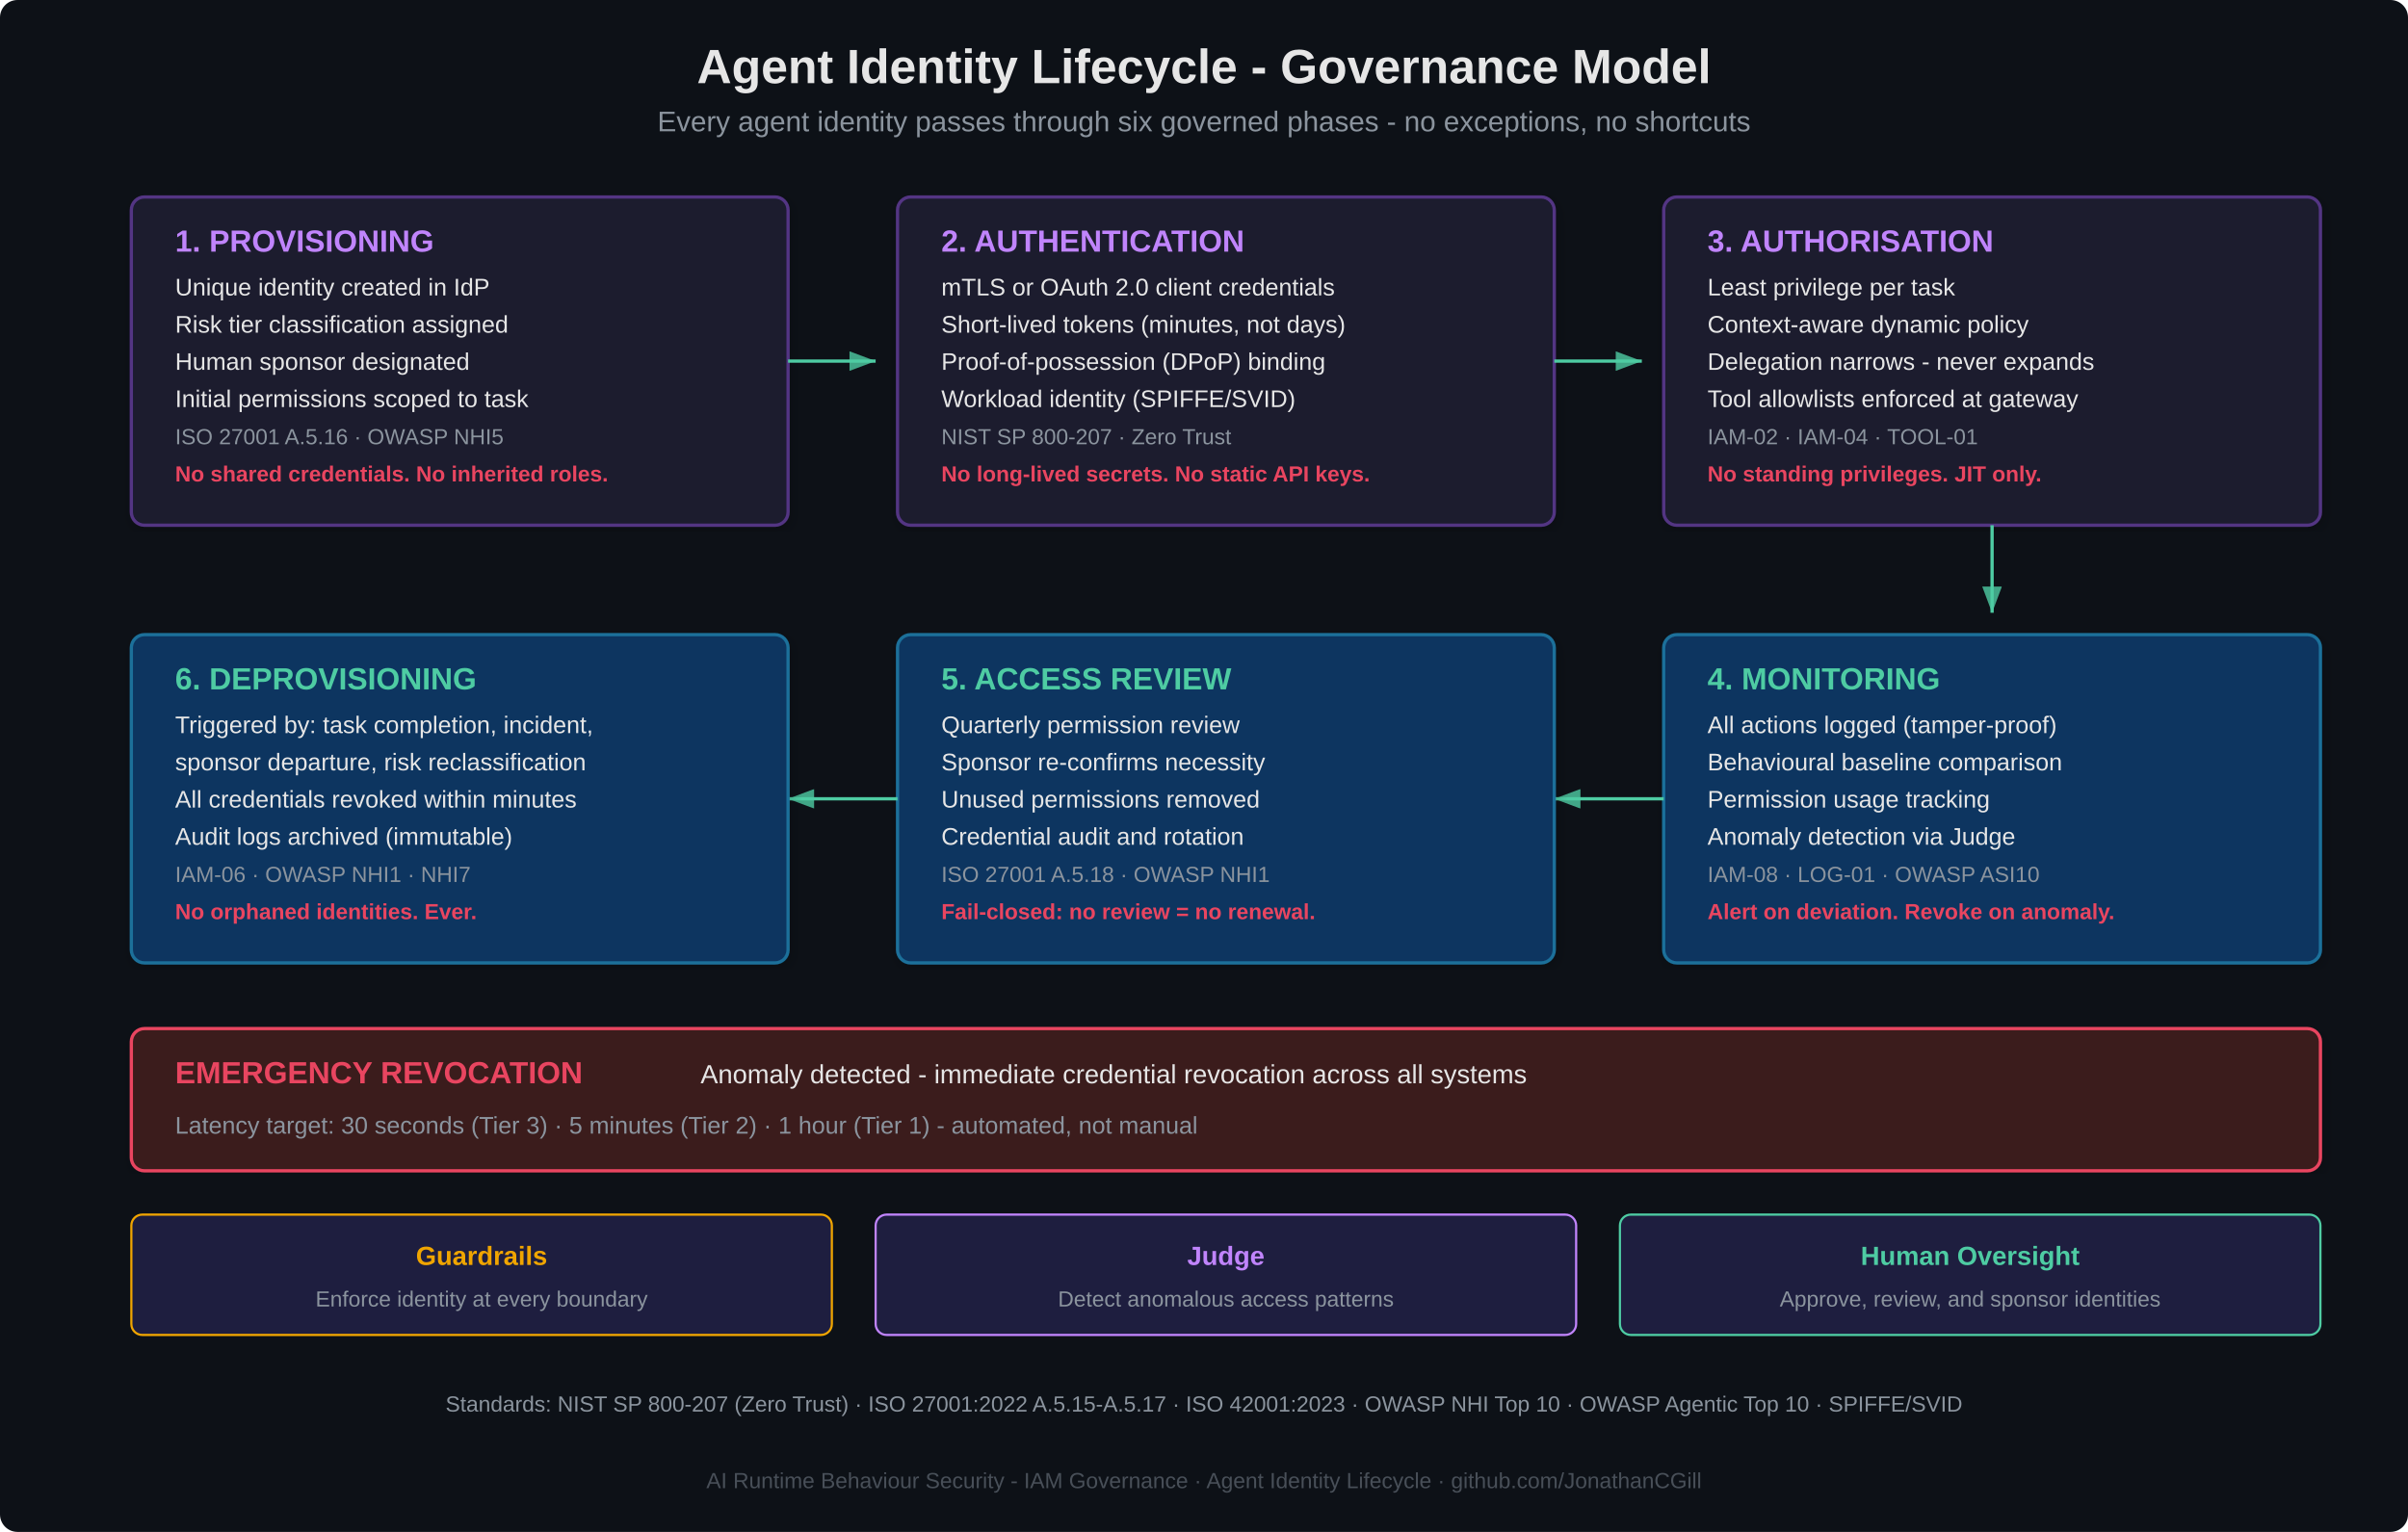
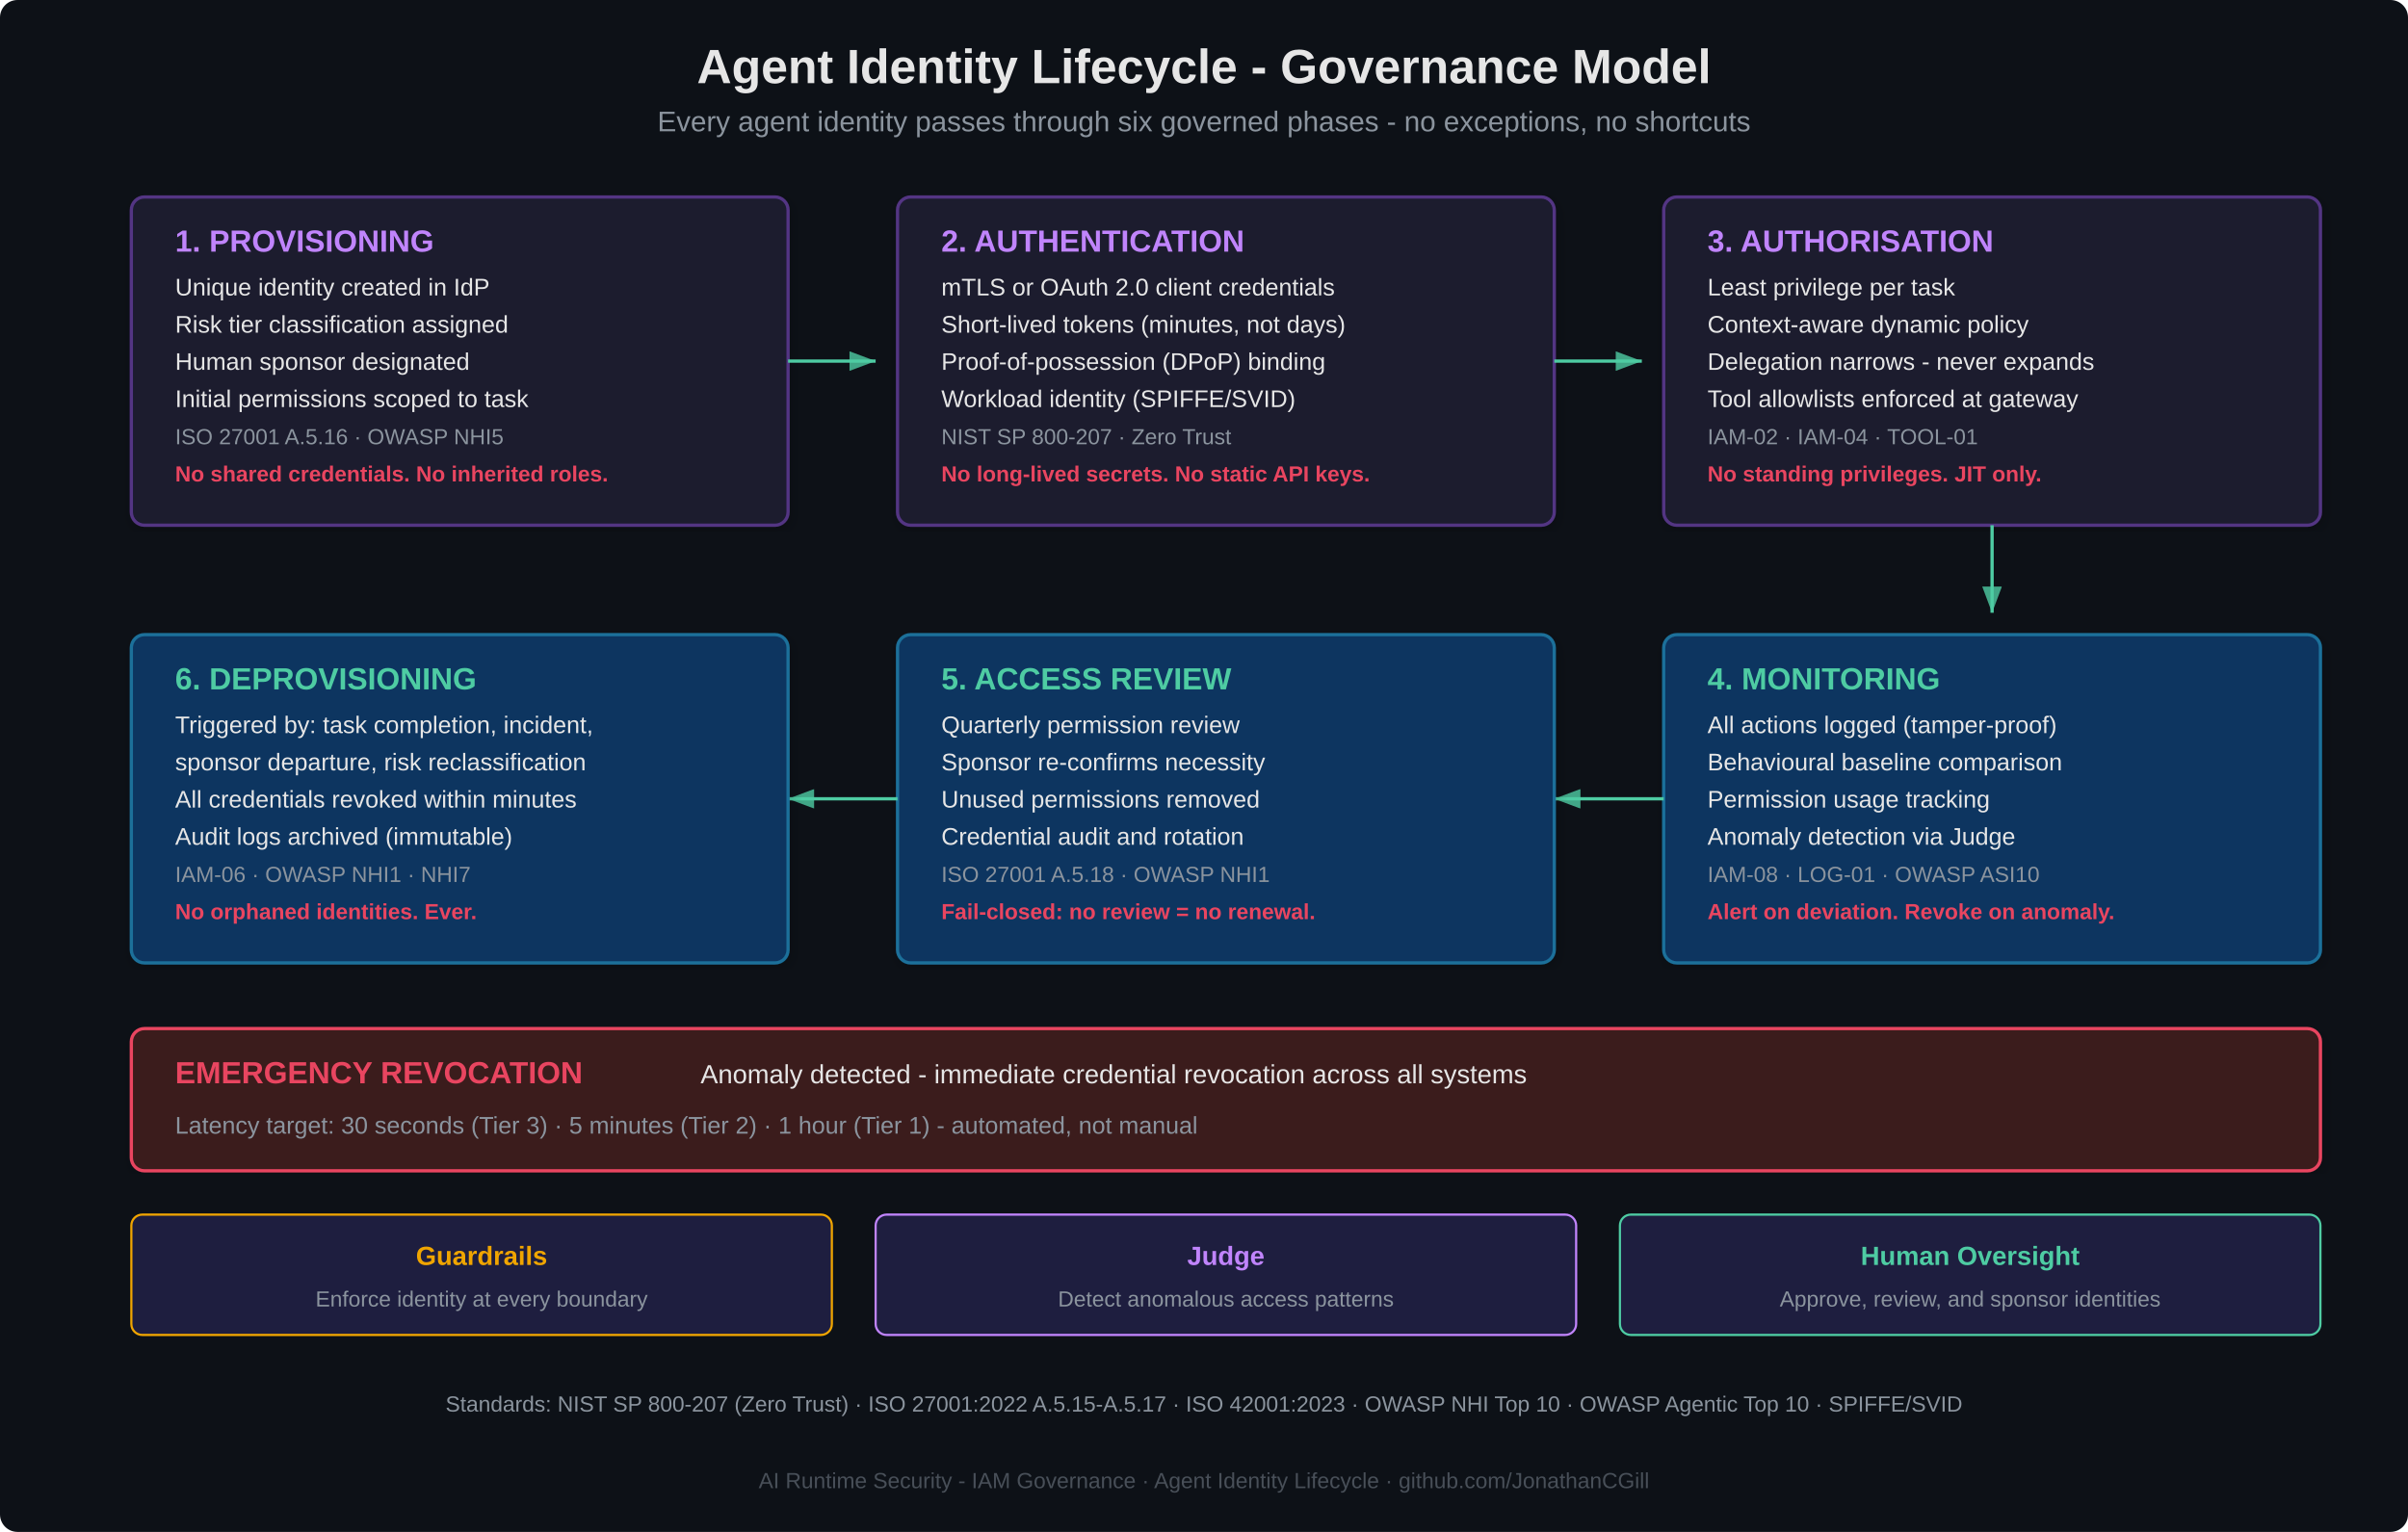
<svg xmlns="http://www.w3.org/2000/svg" width="1100" height="700" viewBox="0 0 1100 700" font-family="'Segoe UI', 'Helvetica Neue', Arial, sans-serif">
  <defs>
    <filter id="shadow" x="-2%" y="-2%" width="104%" height="104%">
      <feDropShadow dx="1" dy="2" stdDeviation="3" flood-color="#000" flood-opacity="0.2" />
    </filter>
    <marker id="arrowFlow" markerWidth="8" markerHeight="6" refX="8" refY="3" orient="auto">
      <polygon points="0 0, 8 3, 0 6" fill="#4ecca3" opacity="0.8" />
    </marker>
    <marker id="arrowRed" markerWidth="8" markerHeight="6" refX="8" refY="3" orient="auto">
      <polygon points="0 0, 8 3, 0 6" fill="#e94560" opacity="0.8" />
    </marker>
  </defs>
  <rect width="1100" height="700" rx="8" fill="#0d1117" />
  <text x="550" y="38" text-anchor="middle" fill="#e6e6e6" font-size="22" font-weight="700">Agent Identity Lifecycle - Governance Model</text>
  <text x="550" y="60" text-anchor="middle" fill="#8b949e" font-size="13">Every agent identity passes through six governed phases - no exceptions, no shortcuts</text>
  <rect x="60" y="90" width="300" height="150" rx="6" fill="#1a1a2e" stroke="#533483" stroke-width="1.5" filter="url(#shadow)" />
  <text x="80" y="115" fill="#c084fc" font-size="14" font-weight="700">1. PROVISIONING</text>
  <text x="80" y="135" fill="#e6e6e6" font-size="11">Unique identity created in IdP</text>
  <text x="80" y="152" fill="#e6e6e6" font-size="11">Risk tier classification assigned</text>
  <text x="80" y="169" fill="#e6e6e6" font-size="11">Human sponsor designated</text>
  <text x="80" y="186" fill="#e6e6e6" font-size="11">Initial permissions scoped to task</text>
  <text x="80" y="203" fill="#8b949e" font-size="10">ISO 27001 A.5.16 · OWASP NHI5</text>
  <text x="80" y="220" fill="#e94560" font-size="10" font-weight="600">No shared credentials. No inherited roles.</text>
  <line x1="360" y1="165" x2="400" y2="165" stroke="#4ecca3" stroke-width="1.5" marker-end="url(#arrowFlow)" />
  <rect x="410" y="90" width="300" height="150" rx="6" fill="#1a1a2e" stroke="#533483" stroke-width="1.5" filter="url(#shadow)" />
  <text x="430" y="115" fill="#c084fc" font-size="14" font-weight="700">2. AUTHENTICATION</text>
  <text x="430" y="135" fill="#e6e6e6" font-size="11">mTLS or OAuth 2.0 client credentials</text>
  <text x="430" y="152" fill="#e6e6e6" font-size="11">Short-lived tokens (minutes, not days)</text>
  <text x="430" y="169" fill="#e6e6e6" font-size="11">Proof-of-possession (DPoP) binding</text>
  <text x="430" y="186" fill="#e6e6e6" font-size="11">Workload identity (SPIFFE/SVID)</text>
  <text x="430" y="203" fill="#8b949e" font-size="10">NIST SP 800-207 · Zero Trust</text>
  <text x="430" y="220" fill="#e94560" font-size="10" font-weight="600">No long-lived secrets. No static API keys.</text>
  <line x1="710" y1="165" x2="750" y2="165" stroke="#4ecca3" stroke-width="1.5" marker-end="url(#arrowFlow)" />
  <rect x="760" y="90" width="300" height="150" rx="6" fill="#1a1a2e" stroke="#533483" stroke-width="1.5" filter="url(#shadow)" />
  <text x="780" y="115" fill="#c084fc" font-size="14" font-weight="700">3. AUTHORISATION</text>
  <text x="780" y="135" fill="#e6e6e6" font-size="11">Least privilege per task</text>
  <text x="780" y="152" fill="#e6e6e6" font-size="11">Context-aware dynamic policy</text>
  <text x="780" y="169" fill="#e6e6e6" font-size="11">Delegation narrows - never expands</text>
  <text x="780" y="186" fill="#e6e6e6" font-size="11">Tool allowlists enforced at gateway</text>
  <text x="780" y="203" fill="#8b949e" font-size="10">IAM-02 · IAM-04 · TOOL-01</text>
  <text x="780" y="220" fill="#e94560" font-size="10" font-weight="600">No standing privileges. JIT only.</text>
  <line x1="910" y1="240" x2="910" y2="280" stroke="#4ecca3" stroke-width="1.5" marker-end="url(#arrowFlow)" />
  <rect x="760" y="290" width="300" height="150" rx="6" fill="#0f3460" stroke="#1a6f9a" stroke-width="1.5" filter="url(#shadow)" />
  <text x="780" y="315" fill="#4ecca3" font-size="14" font-weight="700">4. MONITORING</text>
  <text x="780" y="335" fill="#e6e6e6" font-size="11">All actions logged (tamper-proof)</text>
  <text x="780" y="352" fill="#e6e6e6" font-size="11">Behavioural baseline comparison</text>
  <text x="780" y="369" fill="#e6e6e6" font-size="11">Permission usage tracking</text>
  <text x="780" y="386" fill="#e6e6e6" font-size="11">Anomaly detection via Judge</text>
  <text x="780" y="403" fill="#8b949e" font-size="10">IAM-08 · LOG-01 · OWASP ASI10</text>
  <text x="780" y="420" fill="#e94560" font-size="10" font-weight="600">Alert on deviation. Revoke on anomaly.</text>
  <line x1="760" y1="365" x2="710" y2="365" stroke="#4ecca3" stroke-width="1.5" marker-end="url(#arrowFlow)" />
  <rect x="410" y="290" width="300" height="150" rx="6" fill="#0f3460" stroke="#1a6f9a" stroke-width="1.5" filter="url(#shadow)" />
  <text x="430" y="315" fill="#4ecca3" font-size="14" font-weight="700">5. ACCESS REVIEW</text>
  <text x="430" y="335" fill="#e6e6e6" font-size="11">Quarterly permission review</text>
  <text x="430" y="352" fill="#e6e6e6" font-size="11">Sponsor re-confirms necessity</text>
  <text x="430" y="369" fill="#e6e6e6" font-size="11">Unused permissions removed</text>
  <text x="430" y="386" fill="#e6e6e6" font-size="11">Credential audit and rotation</text>
  <text x="430" y="403" fill="#8b949e" font-size="10">ISO 27001 A.5.18 · OWASP NHI1</text>
  <text x="430" y="420" fill="#e94560" font-size="10" font-weight="600">Fail-closed: no review = no renewal.</text>
  <line x1="410" y1="365" x2="360" y2="365" stroke="#4ecca3" stroke-width="1.5" marker-end="url(#arrowFlow)" />
  <rect x="60" y="290" width="300" height="150" rx="6" fill="#0f3460" stroke="#1a6f9a" stroke-width="1.5" filter="url(#shadow)" />
  <text x="80" y="315" fill="#4ecca3" font-size="14" font-weight="700">6. DEPROVISIONING</text>
  <text x="80" y="335" fill="#e6e6e6" font-size="11">Triggered by: task completion, incident,</text>
  <text x="80" y="352" fill="#e6e6e6" font-size="11">sponsor departure, risk reclassification</text>
  <text x="80" y="369" fill="#e6e6e6" font-size="11">All credentials revoked within minutes</text>
  <text x="80" y="386" fill="#e6e6e6" font-size="11">Audit logs archived (immutable)</text>
  <text x="80" y="403" fill="#8b949e" font-size="10">IAM-06 · OWASP NHI1 · NHI7</text>
  <text x="80" y="420" fill="#e94560" font-size="10" font-weight="600">No orphaned identities. Ever.</text>
  <rect x="60" y="470" width="1000" height="65" rx="6" fill="#3a1a1a" stroke="#e94560" stroke-width="1.5" filter="url(#shadow)" />
  <text x="80" y="495" fill="#e94560" font-size="14" font-weight="700">EMERGENCY REVOCATION</text>
  <text x="320" y="495" fill="#e6e6e6" font-size="12">Anomaly detected - immediate credential revocation across all systems</text>
  <text x="80" y="518" fill="#8b949e" font-size="11">Latency target: 30 seconds (Tier 3) · 5 minutes (Tier 2) · 1 hour (Tier 1) - automated, not manual</text>
  <rect x="60" y="555" width="320" height="55" rx="5" fill="#1e1e3f" stroke="#f0a500" stroke-width="1" />
  <text x="220" y="578" text-anchor="middle" fill="#f0a500" font-size="12" font-weight="600">Guardrails</text>
  <text x="220" y="597" text-anchor="middle" fill="#8b949e" font-size="10">Enforce identity at every boundary</text>
  <rect x="400" y="555" width="320" height="55" rx="5" fill="#1e1e3f" stroke="#c084fc" stroke-width="1" />
  <text x="560" y="578" text-anchor="middle" fill="#c084fc" font-size="12" font-weight="600">Judge</text>
  <text x="560" y="597" text-anchor="middle" fill="#8b949e" font-size="10">Detect anomalous access patterns</text>
  <rect x="740" y="555" width="320" height="55" rx="5" fill="#1e1e3f" stroke="#4ecca3" stroke-width="1" />
  <text x="900" y="578" text-anchor="middle" fill="#4ecca3" font-size="12" font-weight="600">Human Oversight</text>
  <text x="900" y="597" text-anchor="middle" fill="#8b949e" font-size="10">Approve, review, and sponsor identities</text>
  <text x="550" y="645" text-anchor="middle" fill="#8b949e" font-size="10">Standards: NIST SP 800-207 (Zero Trust) · ISO 27001:2022 A.5.15-A.5.17 · ISO 42001:2023 · OWASP NHI Top 10 · OWASP Agentic Top 10 · SPIFFE/SVID</text>
-   <text x="550" y="680" text-anchor="middle" fill="#484f58" font-size="10">AI Runtime Behaviour Security - IAM Governance · Agent Identity Lifecycle · github.com/JonathanCGill</text>
+   <text x="550" y="680" text-anchor="middle" fill="#484f58" font-size="10">AI Runtime Security - IAM Governance · Agent Identity Lifecycle · github.com/JonathanCGill</text>
</svg>
